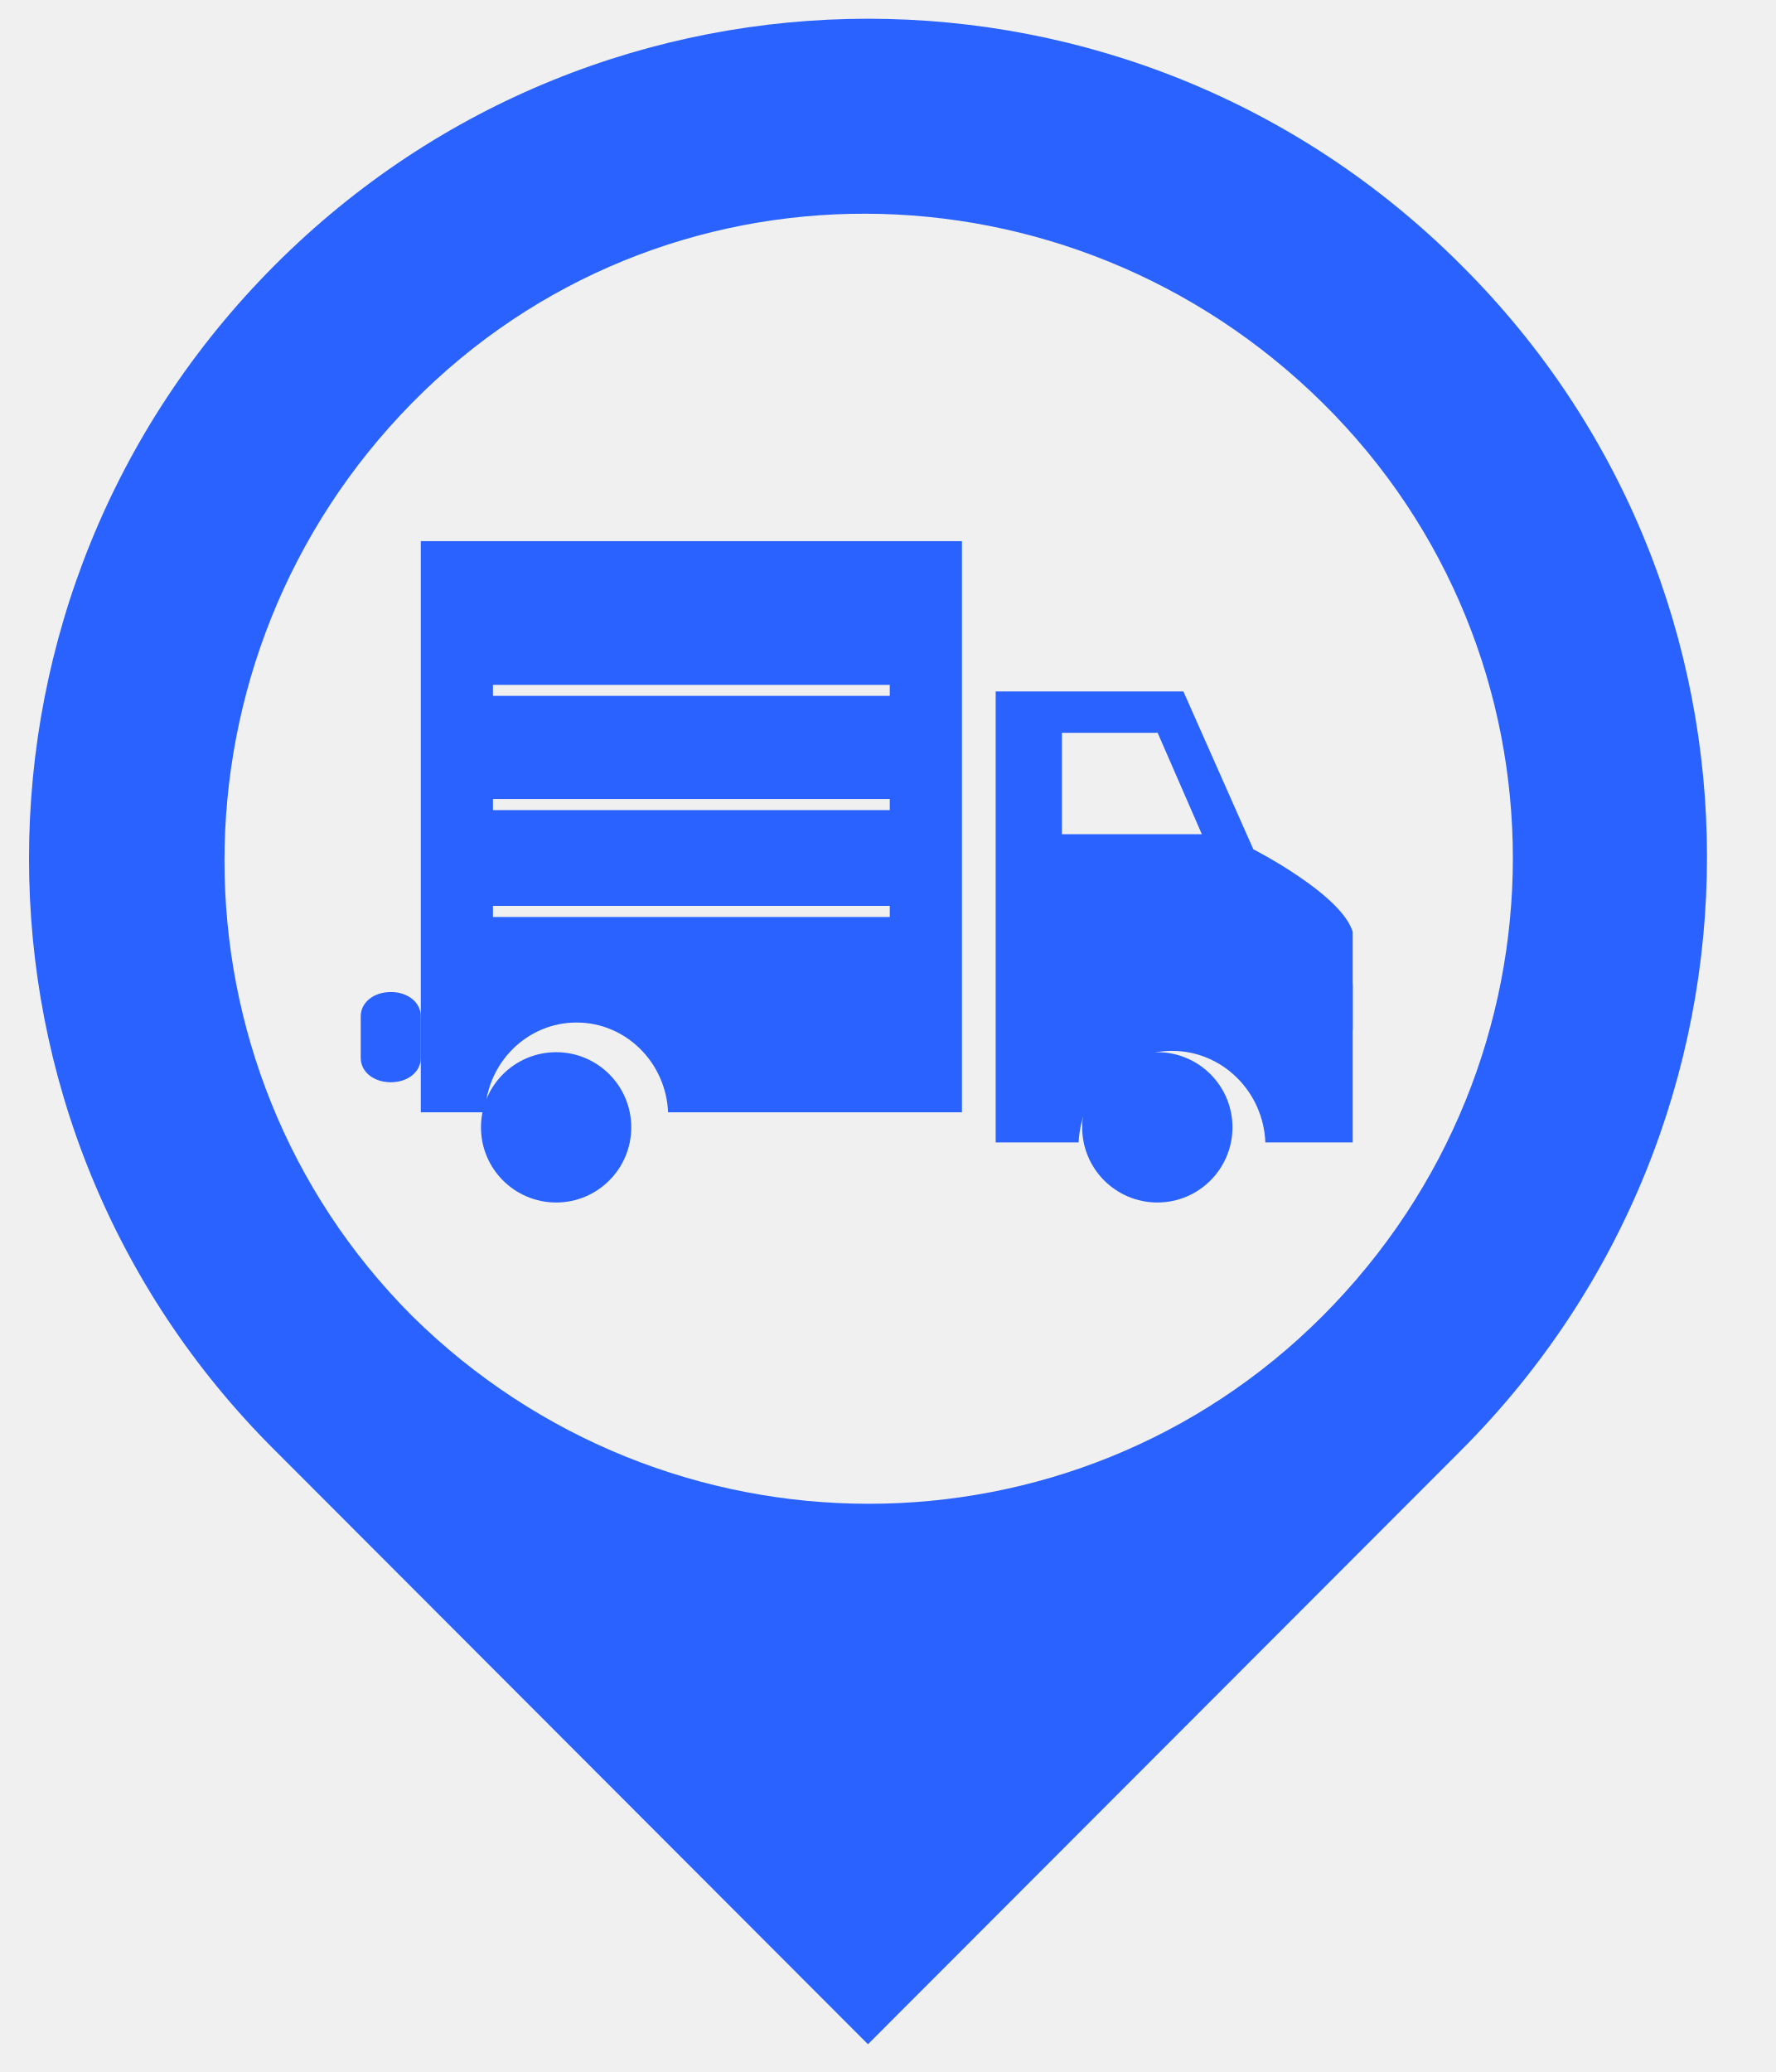
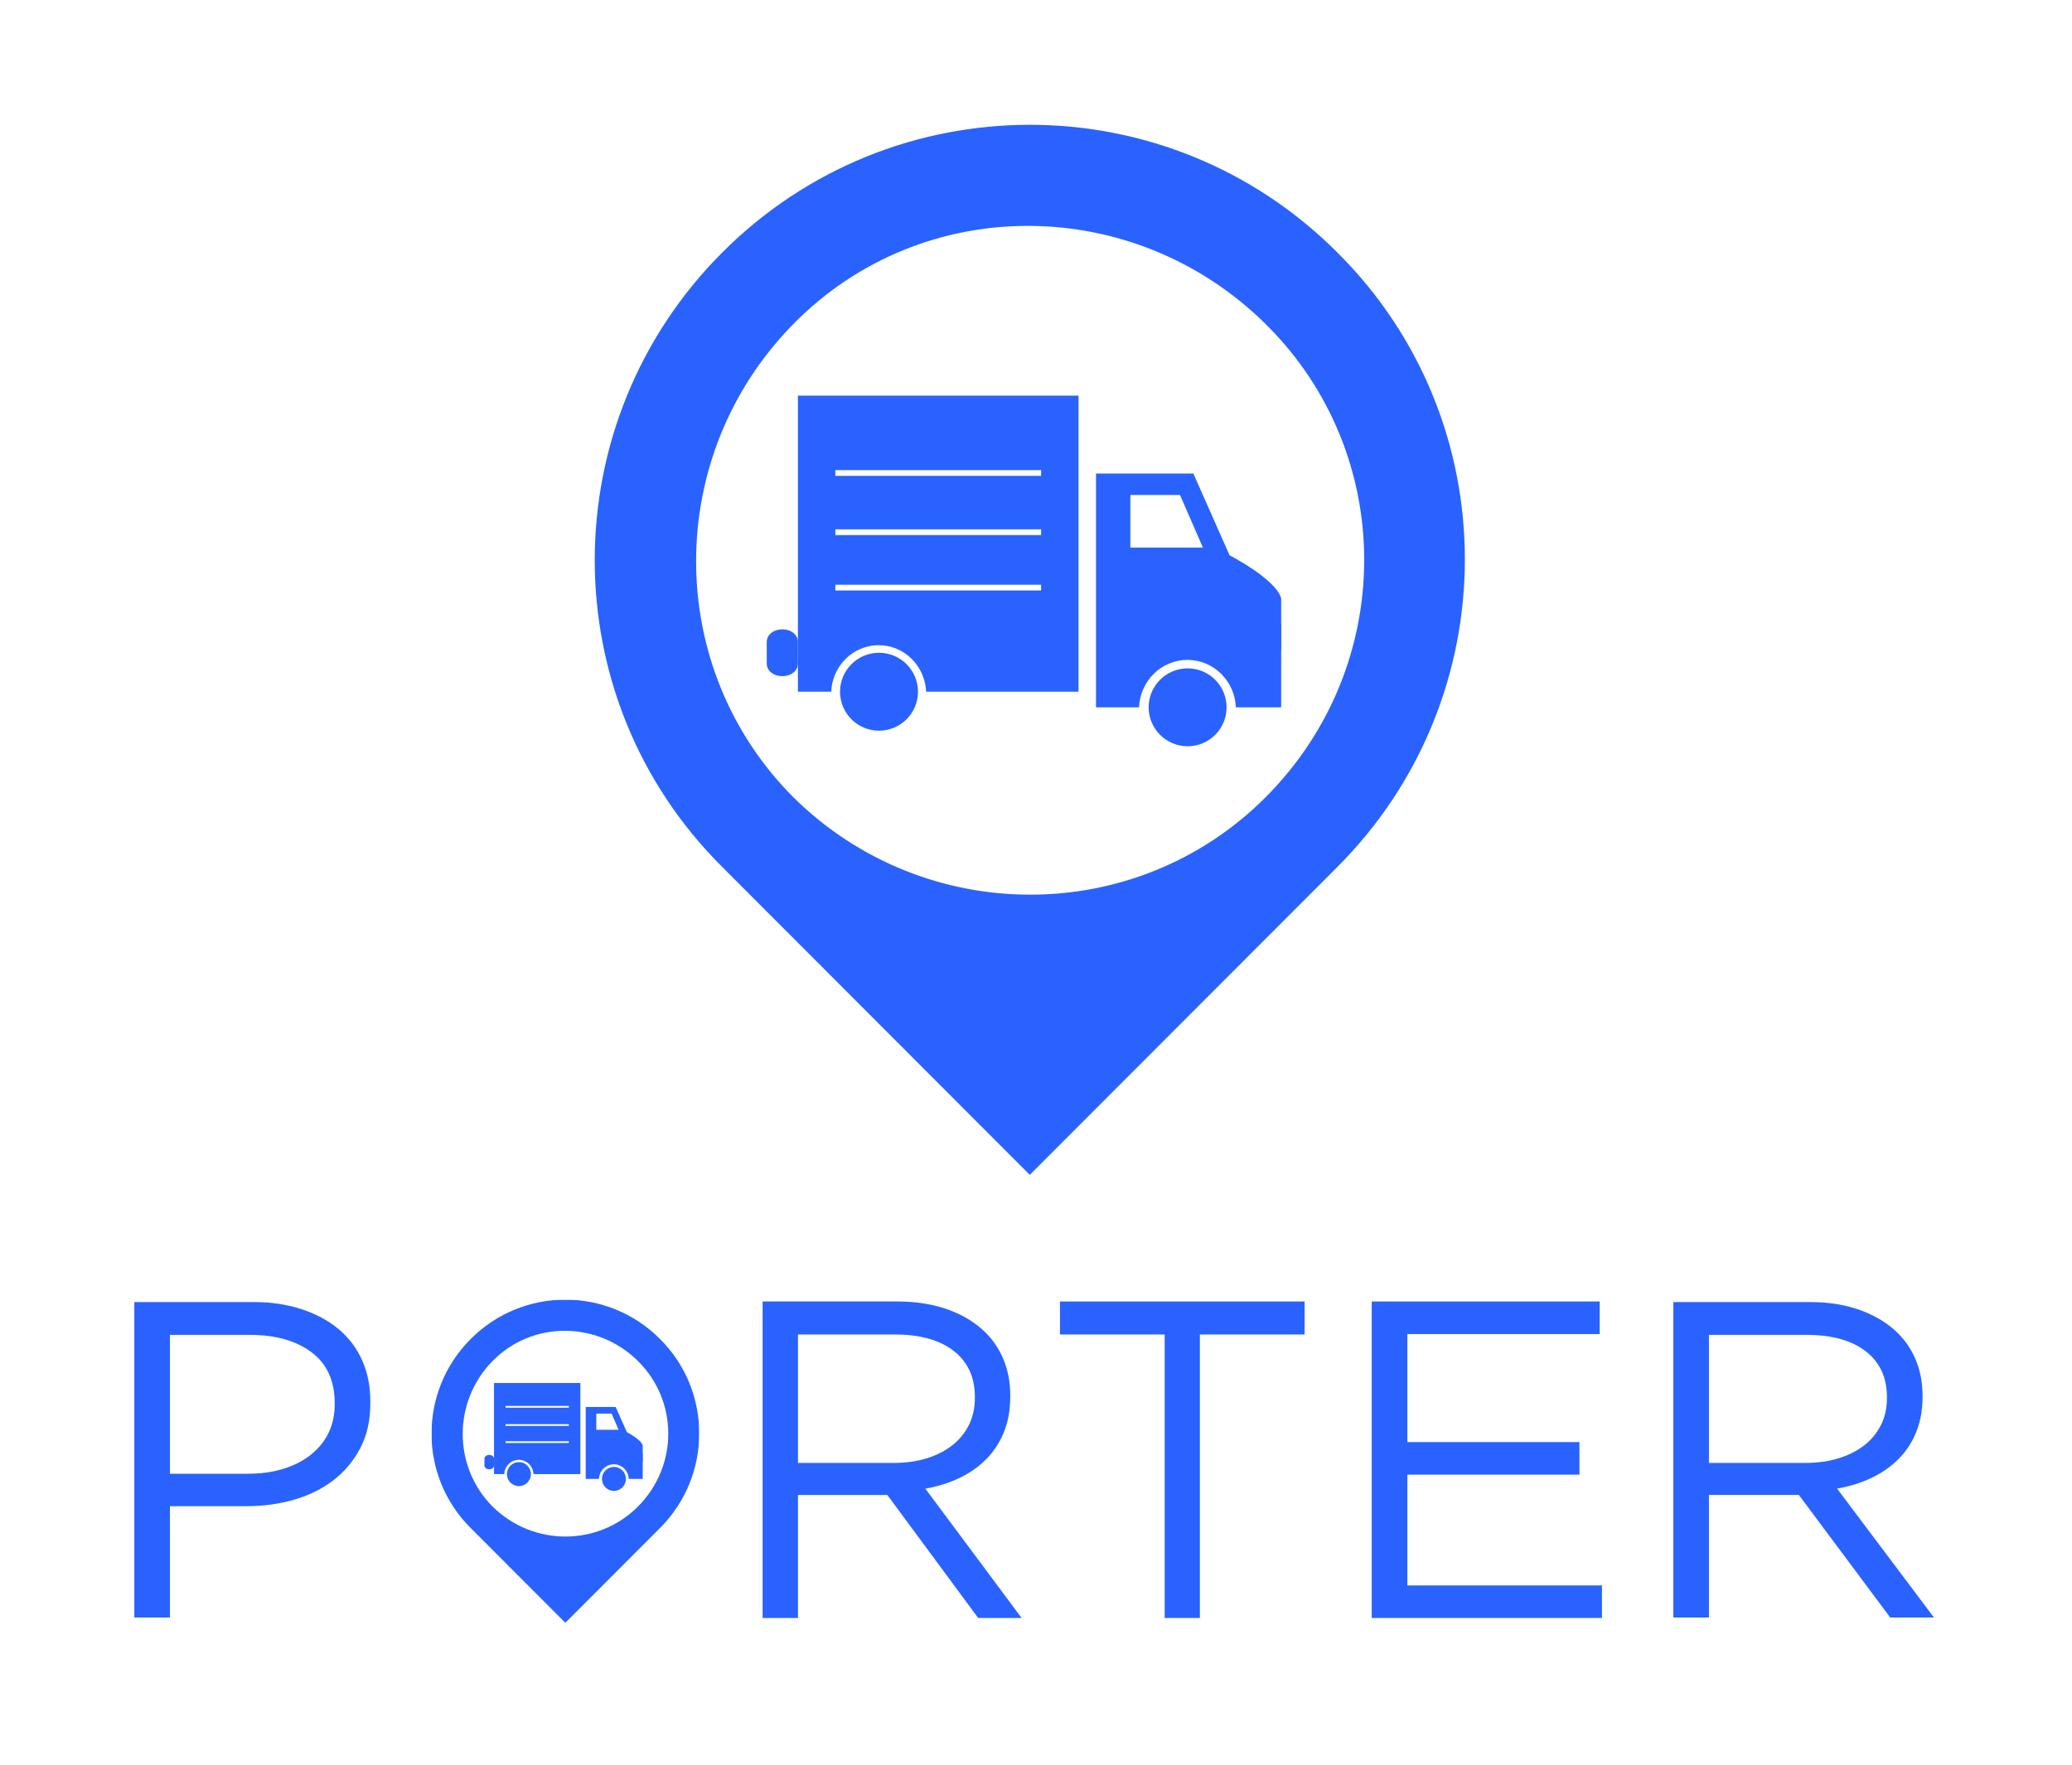
- <svg xmlns="http://www.w3.org/2000/svg" width="24px" height="28px" viewBox="0 0 24 28" version="1.1">
-   <g id="Page-2" stroke="none" stroke-width="1" fill="none" fill-rule="evenodd">
-     <g id="Artboard-Copy-11" transform="translate(-1, -2)" fill="#2962FF">
-       <g id="Group" transform="translate(1.392006, 2.252892)">
-         <path d="M3.324,3.328 C-1.108,7.766 -1.108,14.941 3.324,19.347 L11.338,27.372 L19.353,19.347 C23.785,14.91 23.785,7.734 19.353,3.328 C14.922,-1.109 7.755,-1.109 3.324,3.328 M17.484,17.529 C14.105,20.915 8.603,20.915 5.176,17.529 C1.797,14.142 1.797,8.628 5.176,5.193 C8.555,1.758 14.056,1.807 17.484,5.193 C20.91,8.579 20.91,14.094 17.484,17.529" id="Fill-13" />
-         <path d="M13.959,9.65 L15.253,9.65 L15.85,11.02 L13.959,11.02 L13.959,9.65 Z M16.709,15.185 L17.889,15.185 L17.889,12.341 C17.74,11.833 16.546,11.224 16.546,11.224 L15.601,9.091 L13.014,9.091 L13.064,9.091 L13.064,15.185 L14.185,15.185 C14.215,14.496 14.769,13.948 15.447,13.948 C16.126,13.948 16.68,14.496 16.709,15.185 L16.709,15.185 Z" id="Fill-16-Copy" />
-         <path d="M6.27,10.695 L11.633,10.695 L11.633,10.545 L6.27,10.545 L6.27,10.695 Z M6.27,9.151 L11.633,9.151 L11.633,9.002 L6.27,9.002 L6.27,9.151 Z M6.27,12.139 L11.633,12.139 L11.633,11.989 L6.27,11.989 L6.27,12.139 Z M8.637,14.778 L12.608,14.778 L12.608,7.06 L5.295,7.06 L5.295,14.778 L6.163,14.778 C6.191,14.103 6.734,13.565 7.4,13.565 C8.065,13.565 8.607,14.103 8.637,14.778 L8.637,14.778 Z" id="Fill-18-Copy" />
-         <path d="M17.889,13.638 C17.889,13.825 17.715,13.966 17.483,13.966 C17.251,13.966 17.077,13.825 17.077,13.638 L17.077,13.075 C17.077,12.888 17.251,12.747 17.483,12.747 C17.715,12.747 17.889,12.888 17.889,13.075 L17.889,13.638" id="Fill-20-Copy" />
-         <path d="M5.295,14.044 C5.295,14.231 5.121,14.372 4.89,14.372 C4.657,14.372 4.483,14.231 4.483,14.044 L4.483,13.482 C4.483,13.294 4.657,13.153 4.89,13.153 C5.121,13.153 5.295,13.294 5.295,13.482 L5.295,14.044" id="Fill-21-Copy" />
-         <path d="M16.264,14.981 C16.264,15.542 15.81,15.997 15.249,15.997 C14.688,15.997 14.233,15.542 14.233,14.981 C14.233,14.421 14.688,13.966 15.249,13.966 C15.81,13.966 16.264,14.421 16.264,14.981" id="Fill-22-Copy" />
-         <path d="M8.139,14.981 C8.139,15.542 7.685,15.997 7.124,15.997 C6.563,15.997 6.108,15.542 6.108,14.981 C6.108,14.421 6.563,13.966 7.124,13.966 C7.685,13.966 8.139,14.421 8.139,14.981" id="Fill-23-Copy" />
+ <svg xmlns="http://www.w3.org/2000/svg" xmlns:xlink="http://www.w3.org/1999/xlink" width="54px" height="46px" viewBox="0 0 54 46" version="1.1">
+   <defs>
+     <polygon id="path-1" points="0.11 0.012 6.902 0.012 6.902 8.238 0.11 8.238" />
+     <polygon id="path-3" points="0 0.012 6.153 0.012 6.153 8.238 0 8.238" />
+     <polygon id="path-5" points="0.121 0.078 7.098 0.078 7.098 8.5 0.121 8.5" />
+   </defs>
+   <g id="Artboard-Copy-11" stroke="none" stroke-width="1" fill="none" fill-rule="evenodd">
+     <rect fill="#FFFFFF" x="0" y="0" width="54" height="46" />
+     <g id="Group" transform="translate(15.5, 3.252892)" fill="#2962FF">
+       <path d="M3.324,3.328 C-1.108,7.766 -1.108,14.941 3.324,19.347 L11.338,27.372 L19.353,19.347 C23.785,14.91 23.785,7.734 19.353,3.328 C14.922,-1.109 7.755,-1.109 3.324,3.328 M17.484,17.529 C14.105,20.915 8.603,20.915 5.176,17.529 C1.797,14.142 1.797,8.628 5.176,5.193 C8.555,1.758 14.056,1.807 17.484,5.193 C20.91,8.579 20.91,14.094 17.484,17.529" id="Fill-13" />
+       <path d="M13.959,9.65 L15.253,9.65 L15.85,11.02 L13.959,11.02 L13.959,9.65 Z M16.709,15.185 L17.889,15.185 L17.889,12.341 C17.74,11.833 16.546,11.224 16.546,11.224 L15.601,9.091 L13.014,9.091 L13.064,9.091 L13.064,15.185 L14.185,15.185 C14.215,14.496 14.769,13.948 15.447,13.948 C16.126,13.948 16.68,14.496 16.709,15.185 L16.709,15.185 Z" id="Fill-16-Copy" />
+       <path d="M6.27,10.695 L11.633,10.695 L11.633,10.545 L6.27,10.545 L6.27,10.695 Z M6.27,9.151 L11.633,9.151 L11.633,9.002 L6.27,9.002 L6.27,9.151 Z M6.27,12.139 L11.633,12.139 L11.633,11.989 L6.27,11.989 L6.27,12.139 Z M8.637,14.778 L12.608,14.778 L12.608,7.06 L5.295,7.06 L5.295,14.778 L6.163,14.778 C6.191,14.103 6.734,13.565 7.4,13.565 C8.065,13.565 8.607,14.103 8.637,14.778 L8.637,14.778 Z" id="Fill-18-Copy" />
+       <path d="M17.889,13.638 C17.889,13.825 17.715,13.966 17.483,13.966 C17.251,13.966 17.077,13.825 17.077,13.638 L17.077,13.075 C17.077,12.888 17.251,12.747 17.483,12.747 C17.715,12.747 17.889,12.888 17.889,13.075 L17.889,13.638" id="Fill-20-Copy" />
+       <path d="M5.295,14.044 C5.295,14.231 5.121,14.372 4.89,14.372 C4.657,14.372 4.483,14.231 4.483,14.044 L4.483,13.482 C4.483,13.294 4.657,13.153 4.89,13.153 C5.121,13.153 5.295,13.294 5.295,13.482 L5.295,14.044" id="Fill-21-Copy" />
+       <path d="M16.467,15.185 C16.467,15.745 16.013,16.2 15.452,16.2 C14.891,16.2 14.436,15.745 14.436,15.185 C14.436,14.624 14.891,14.169 15.452,14.169 C16.013,14.169 16.467,14.624 16.467,15.185" id="Fill-22-Copy" />
+       <path d="M8.424,14.778 C8.424,15.339 7.969,15.794 7.408,15.794 C6.847,15.794 6.393,15.339 6.393,14.778 C6.393,14.217 6.847,13.763 7.408,13.763 C7.969,13.763 8.424,14.217 8.424,14.778" id="Fill-23-Copy" />
+     </g>
+     <g id="Group-2" transform="translate(3.5, 33.80059)">
+       <path d="M16.375,0.125 L19.882,0.125 C20.386,0.125 20.835,0.198 21.227,0.343 C21.619,0.488 21.944,0.691 22.2,0.95 C22.402,1.154 22.557,1.394 22.666,1.669 C22.775,1.944 22.829,2.246 22.829,2.576 L22.829,2.6 C22.829,2.946 22.775,3.254 22.666,3.525 C22.557,3.796 22.404,4.032 22.206,4.232 C22.008,4.433 21.773,4.598 21.501,4.727 C21.229,4.857 20.934,4.949 20.616,5.004 L23.125,8.375 L21.993,8.375 L19.626,5.169 L17.297,5.169 L17.297,8.375 L16.375,8.375 L16.375,0.125 Z M19.806,4.333 C20.11,4.333 20.39,4.293 20.647,4.215 C20.903,4.136 21.125,4.024 21.312,3.879 C21.499,3.733 21.645,3.557 21.75,3.348 C21.854,3.14 21.907,2.903 21.907,2.635 L21.907,2.612 C21.907,2.101 21.724,1.703 21.359,1.416 C20.993,1.129 20.479,0.985 19.818,0.985 L17.297,0.985 L17.297,4.333 L19.806,4.333 Z" id="Fill-1-Copy" fill="#2962FF" />
+       <polygon id="Fill-3-Copy" fill="#2962FF" points="26.854 0.985 24.125 0.985 24.125 0.125 30.5 0.125 30.5 0.985 27.771 0.985 27.771 8.375 26.854 8.375" />
+       <polygon id="Fill-5-Copy" fill="#2962FF" points="32.25 0.125 38.191 0.125 38.191 0.974 33.178 0.974 33.178 3.79 37.663 3.79 37.663 4.639 33.178 4.639 33.178 7.527 38.25 7.527 38.25 8.375 32.25 8.375" />
+       <g id="Group-9-Copy" transform="translate(40, 0.125)">
+         <mask id="mask-2" fill="white">
+           <use xlink:href="#path-1" />
+         </mask>
+         <g id="Clip-8" />
+         <path d="M0.11,0.012 L3.639,0.012 C4.146,0.012 4.598,0.085 4.993,0.23 C5.387,0.375 5.713,0.576 5.971,0.835 C6.174,1.039 6.331,1.278 6.44,1.552 C6.55,1.826 6.605,2.127 6.605,2.457 L6.605,2.48 C6.605,2.825 6.55,3.132 6.44,3.403 C6.331,3.673 6.177,3.908 5.977,4.108 C5.778,4.308 5.541,4.472 5.268,4.601 C4.995,4.731 4.698,4.823 4.377,4.877 L6.902,8.238 L5.763,8.238 L3.381,5.042 L1.038,5.042 L1.038,8.238 L0.11,8.238 L0.11,0.012 Z M3.563,4.208 C3.868,4.208 4.15,4.168 4.408,4.09 C4.667,4.012 4.89,3.9 5.078,3.755 C5.266,3.61 5.413,3.434 5.518,3.226 C5.624,3.019 5.677,2.782 5.677,2.515 L5.677,2.492 C5.677,1.983 5.493,1.585 5.125,1.299 C4.757,1.013 4.24,0.87 3.575,0.87 L1.038,0.87 L1.038,4.208 L3.563,4.208 Z" id="Fill-7" fill="#2962FF" mask="url(#mask-2)" />
      </g>
+       <g id="Group-12-Copy" transform="translate(0, 0.125)">
+         <mask id="mask-4" fill="white">
+           <use xlink:href="#path-3" />
+         </mask>
+         <g id="Clip-11" />
+         <path d="M-1.52439024e-05,0.012 L3.077,0.012 C3.538,0.012 3.959,0.073 4.339,0.194 C4.718,0.316 5.043,0.488 5.313,0.711 C5.583,0.935 5.791,1.207 5.936,1.528 C6.08,1.85 6.153,2.214 6.153,2.621 L6.153,2.645 C6.153,3.091 6.066,3.481 5.894,3.814 C5.722,4.147 5.489,4.427 5.196,4.654 C4.903,4.882 4.56,5.052 4.169,5.165 C3.778,5.279 3.363,5.336 2.925,5.336 L0.929,5.336 L0.929,8.238 L-1.52439024e-05,8.238 L-1.52439024e-05,0.012 Z M2.965,4.49 C3.302,4.49 3.61,4.447 3.888,4.361 C4.166,4.274 4.406,4.151 4.606,3.99 C4.806,3.83 4.959,3.64 5.065,3.42 C5.17,3.201 5.223,2.954 5.223,2.68 L5.223,2.656 C5.223,2.069 5.021,1.624 4.618,1.323 C4.214,1.021 3.678,0.87 3.012,0.87 L0.929,0.87 L0.929,4.49 L2.965,4.49 Z" id="Fill-10" fill="#2962FF" mask="url(#mask-4)" />
+       </g>
+       <g id="Group-15-Copy" transform="translate(7.625, 0)">
+         <mask id="mask-6" fill="white">
+           <use xlink:href="#path-5" />
+         </mask>
+         <g id="Clip-14" />
+         <path d="M1.143,1.102 C-0.22,2.467 -0.22,4.675 1.143,6.031 L3.609,8.5 L6.075,6.031 C7.439,4.665 7.439,2.458 6.075,1.102 C4.712,-0.264 2.507,-0.264 1.143,1.102 M5.5,5.471 C4.461,6.513 2.768,6.513 1.713,5.471 C0.674,4.429 0.674,2.733 1.713,1.676 C2.753,0.619 4.446,0.634 5.5,1.676 C6.555,2.718 6.555,4.415 5.5,5.471" id="Fill-13" fill="#2962FF" mask="url(#mask-6)" />
+       </g>
+       <path d="M12.041,3.047 L12.439,3.047 L12.622,3.469 L12.041,3.469 L12.041,3.047 Z M12.887,4.75 L13.25,4.75 L13.25,3.875 C13.204,3.719 12.837,3.531 12.837,3.531 L12.546,2.875 L11.75,2.875 L11.765,2.875 L11.765,4.75 L12.11,4.75 C12.119,4.538 12.29,4.369 12.499,4.369 C12.707,4.369 12.878,4.538 12.887,4.75 L12.887,4.75 Z" id="Fill-16-Copy" fill="#2962FF" />
+       <path d="M9.675,3.369 L11.325,3.369 L11.325,3.323 L9.675,3.323 L9.675,3.369 Z M9.675,2.894 L11.325,2.894 L11.325,2.848 L9.675,2.848 L9.675,2.894 Z M9.675,3.813 L11.325,3.813 L11.325,3.767 L9.675,3.767 L9.675,3.813 Z M10.403,4.625 L11.625,4.625 L11.625,2.25 L9.375,2.25 L9.375,4.625 L9.642,4.625 C9.651,4.417 9.818,4.252 10.022,4.252 C10.227,4.252 10.394,4.417 10.403,4.625 L10.403,4.625 Z" id="Fill-18-Copy" fill="#2962FF" />
+       <path d="M13.25,4.274 C13.25,4.332 13.196,4.375 13.125,4.375 C13.054,4.375 13,4.332 13,4.274 L13,4.101 C13,4.043 13.054,4 13.125,4 C13.196,4 13.25,4.043 13.25,4.101 L13.25,4.274" id="Fill-20-Copy" fill="#2962FF" />
+       <path d="M9.375,4.399 C9.375,4.457 9.321,4.5 9.25,4.5 C9.179,4.5 9.125,4.457 9.125,4.399 L9.125,4.226 C9.125,4.168 9.179,4.125 9.25,4.125 C9.321,4.125 9.375,4.168 9.375,4.226 L9.375,4.399" id="Fill-21-Copy" fill="#2962FF" />
+       <path d="M12.812,4.75 C12.812,4.922 12.673,5.062 12.5,5.062 C12.327,5.062 12.188,4.922 12.188,4.75 C12.188,4.577 12.327,4.438 12.5,4.438 C12.673,4.438 12.812,4.577 12.812,4.75" id="Fill-22-Copy" fill="#2962FF" />
+       <path d="M10.336,4.625 C10.336,4.797 10.196,4.938 10.024,4.938 C9.851,4.938 9.711,4.797 9.711,4.625 C9.711,4.452 9.851,4.312 10.024,4.312 C10.196,4.312 10.336,4.452 10.336,4.625" id="Fill-23-Copy" fill="#2962FF" />
    </g>
  </g>
</svg>
